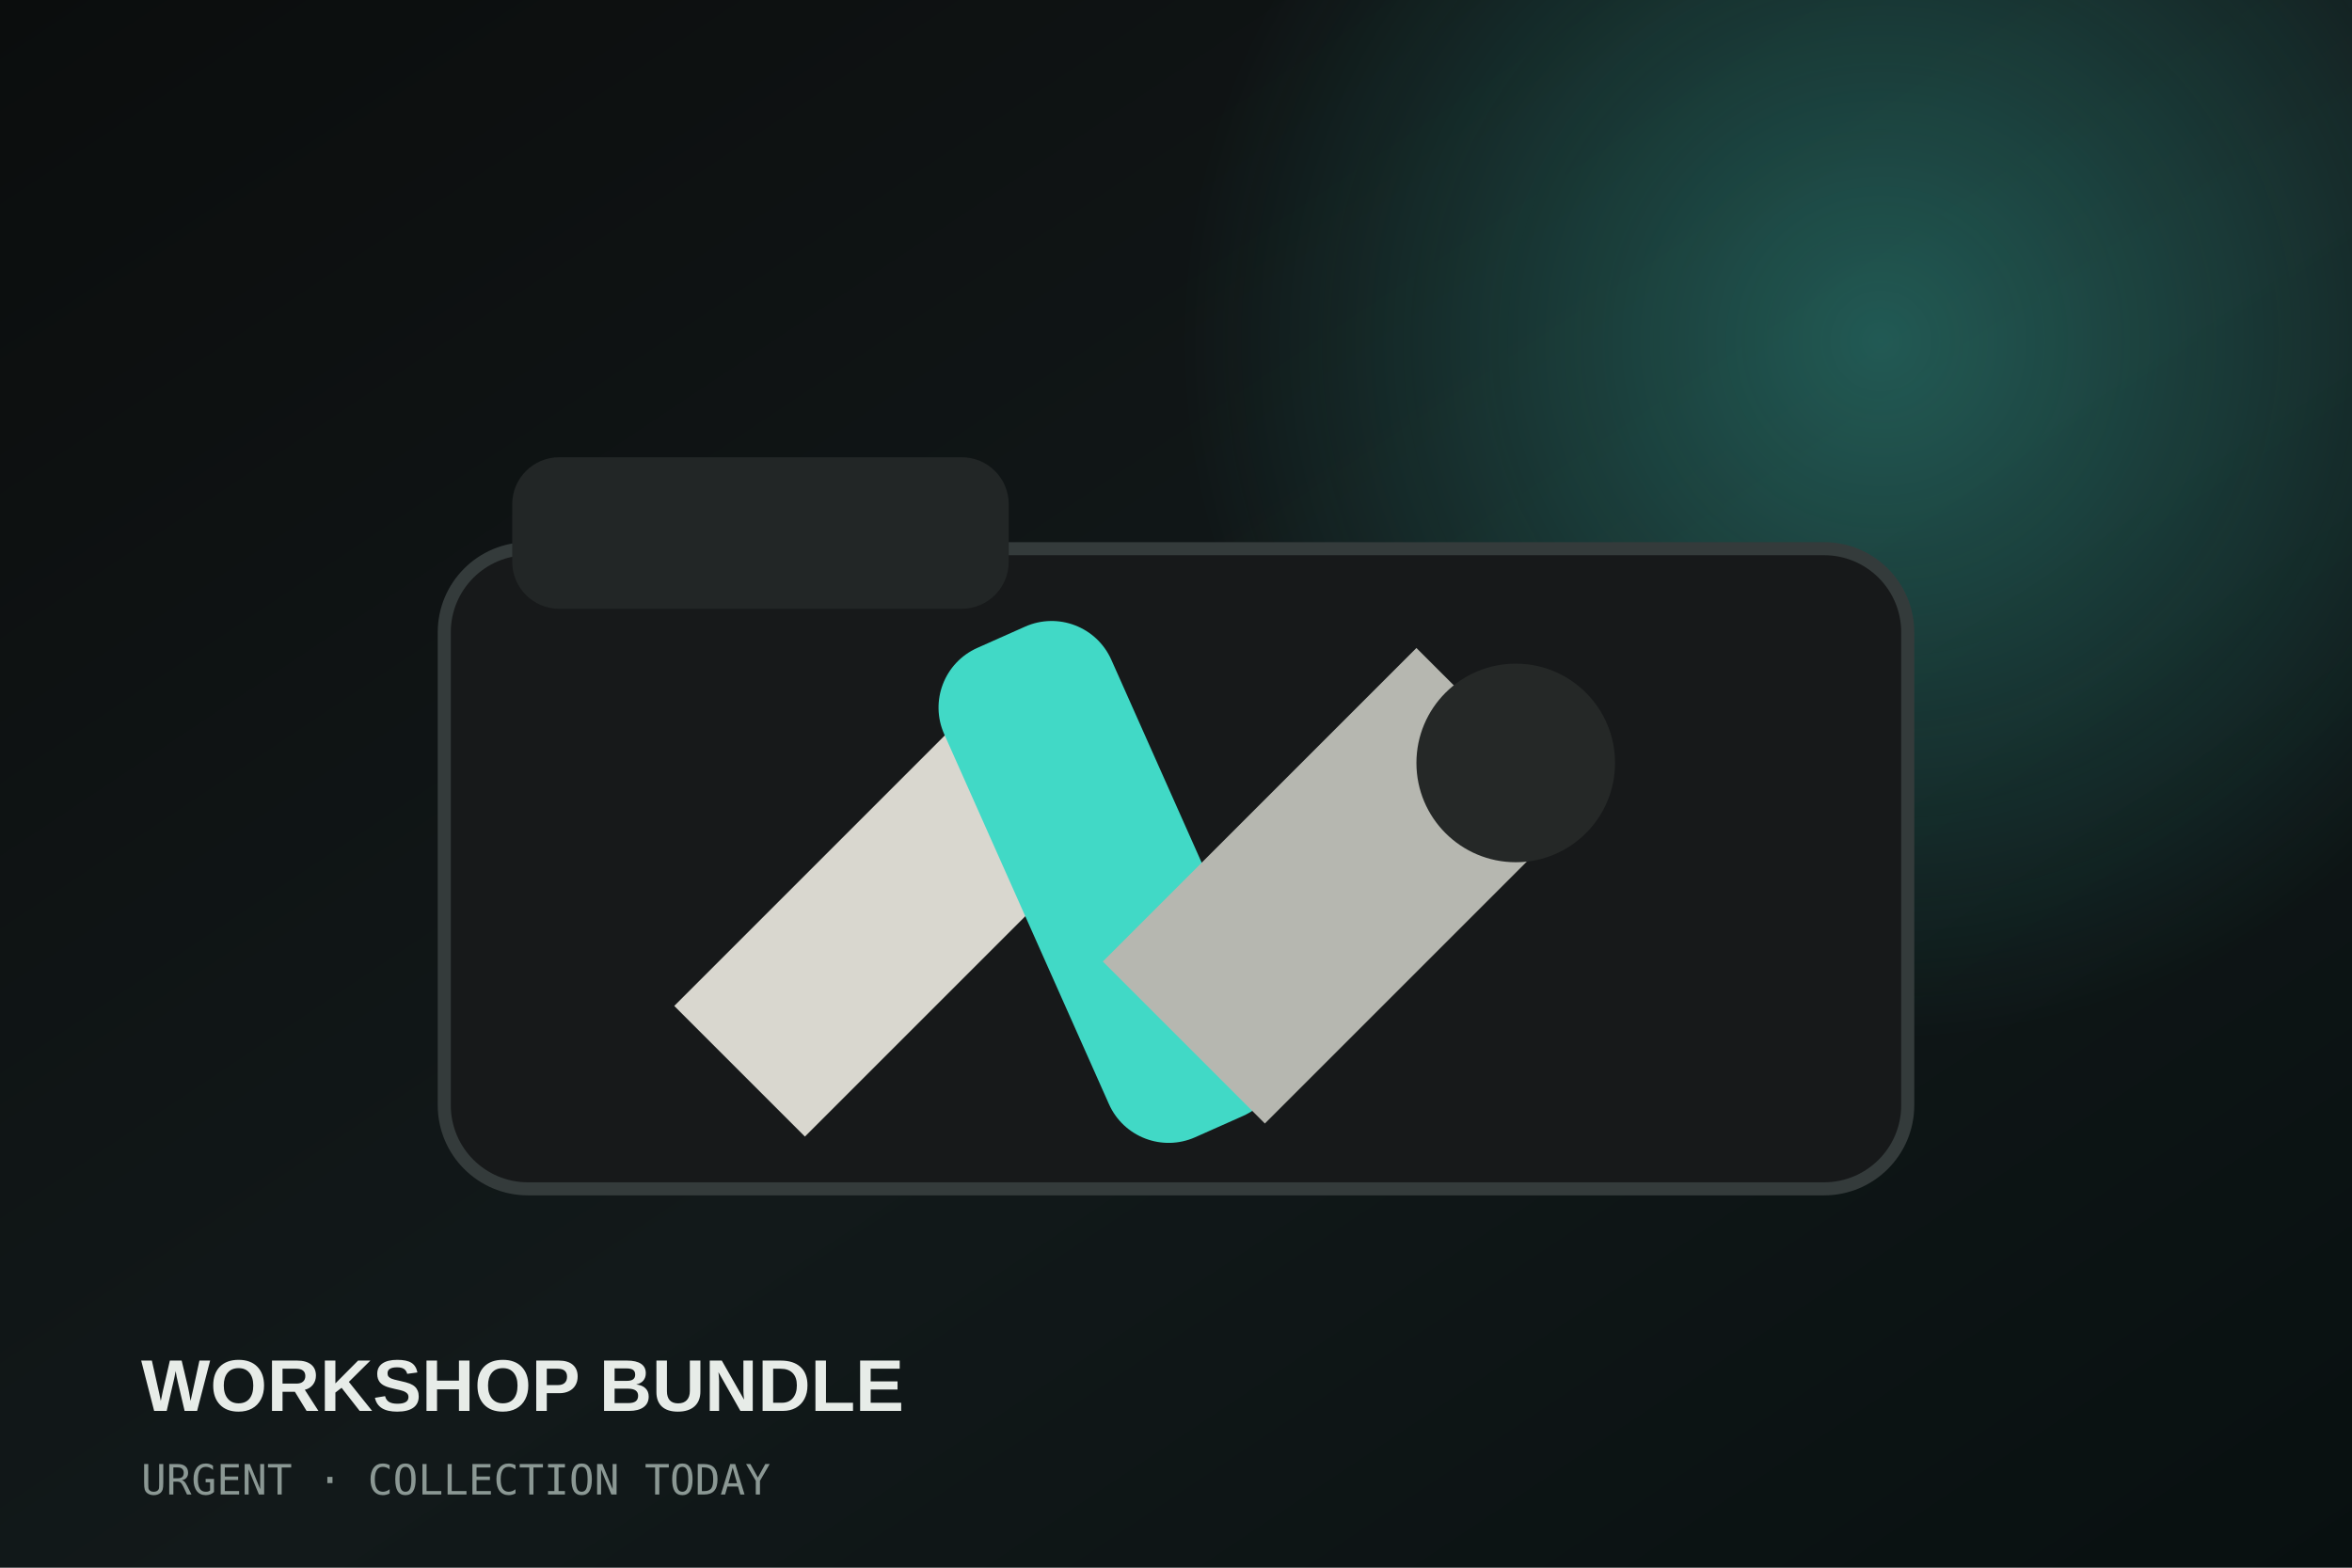
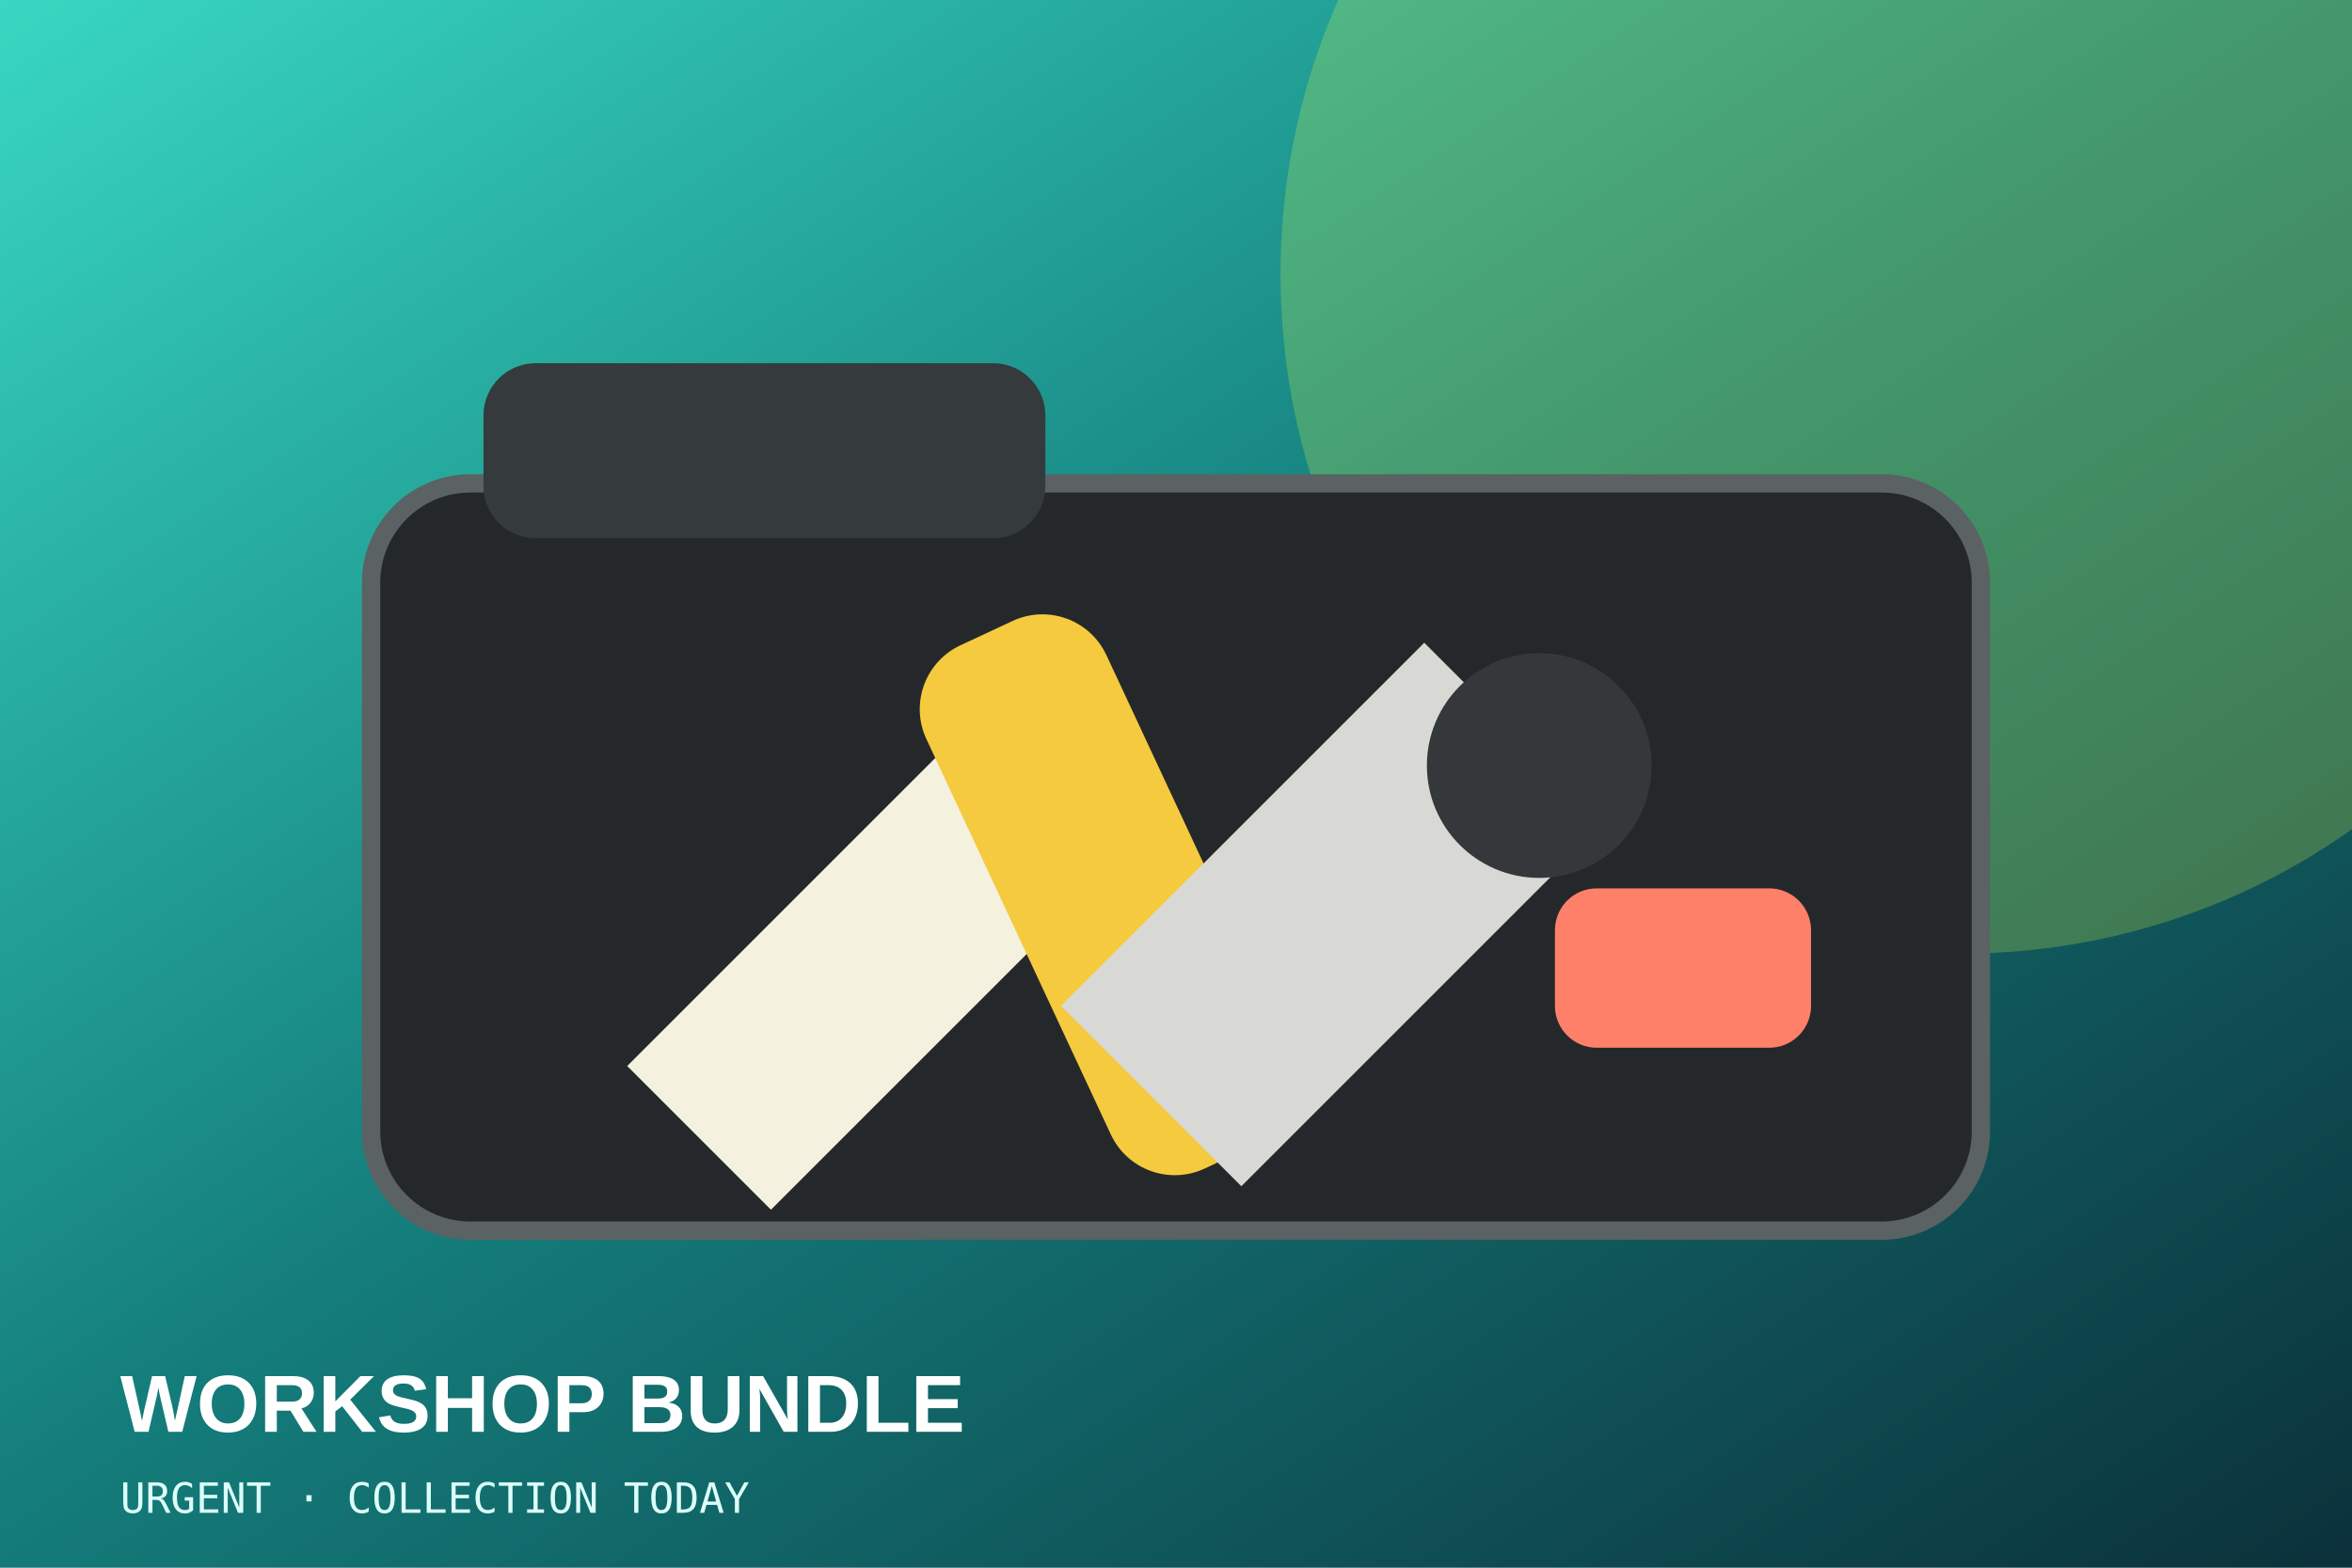
<svg xmlns="http://www.w3.org/2000/svg" viewBox="0 0 900 600">
  <defs>
-     <linearGradient id="b" x1="0" y1="0" x2="1" y2="1">
-       <stop stop-color="#0b0d0d" />
-       <stop offset=".55" stop-color="#12191a" />
-       <stop offset="1" stop-color="#081010" />
+     <linearGradient id="bg" x1="0" y1="0" x2="1" y2="1">
+       <stop stop-color="#39d8c2" />
+       <stop offset=".48" stop-color="#147d7b" />
+       <stop offset="1" stop-color="#0b303a" />
    </linearGradient>
-     <radialGradient id="g">
-       <stop stop-color="#41d9c6" stop-opacity=".34" />
-       <stop offset="1" stop-color="#41d9c6" stop-opacity="0" />
-     </radialGradient>
  </defs>
-   <rect width="900" height="600" fill="url(#b)" />
-   <circle cx="720" cy="130" r="270" fill="url(#g)" />
-   <rect x="170" y="210" width="560" height="245" rx="32" fill="#17191a" stroke="#343b3b" stroke-width="5" />
-   <path d="M258 385l120-120 50 50-120 120z" fill="#d9d7cf" />
-   <rect x="390" y="235" width="70" height="205" rx="25" transform="rotate(-24 425 338)" fill="#41d9c6" />
-   <path d="M542 248l62 62-120 120-62-62z" fill="#b6b7b0" />
-   <circle cx="580" cy="292" r="38" fill="#252827" />
-   <rect x="196" y="175" width="190" height="58" rx="18" fill="#222626" />
-   <text x="54" y="540" fill="#e7ece8" font-family="Arial,sans-serif" font-size="28" font-weight="700">WORKSHOP BUNDLE</text>
-   <text x="54" y="572" fill="#8b9894" font-family="monospace" font-size="16">URGENT · COLLECTION TODAY</text>
+   <rect width="900" height="600" fill="url(#bg)" />
+   <circle cx="750" cy="105" r="260" fill="#efff3e" opacity=".22" />
+   <rect x="142" y="185" width="616" height="286" rx="38" fill="#25282b" stroke="#5a6264" stroke-width="7" />
+   <path d="M240 408l138-138 55 55-138 138z" fill="#f4f1df" />
+   <rect x="386" y="232" width="76" height="221" rx="27" transform="rotate(-25 424 342)" fill="#f5ca3f" />
+   <path d="M545 246l69 69-139 139-69-69z" fill="#d8d9d4" />
+   <circle cx="589" cy="293" r="43" fill="#34383b" />
+   <rect x="185" y="139" width="215" height="67" rx="20" fill="#353a3d" />
+   <rect x="595" y="340" width="98" height="61" rx="16" fill="#ff8069" />
+   <text x="46" y="548" fill="#fff" font-family="Arial,sans-serif" font-size="31" font-weight="800">WORKSHOP BUNDLE</text>
+   <text x="46" y="579" fill="#dcfff9" font-family="monospace" font-size="16">URGENT · COLLECTION TODAY</text>
</svg>
